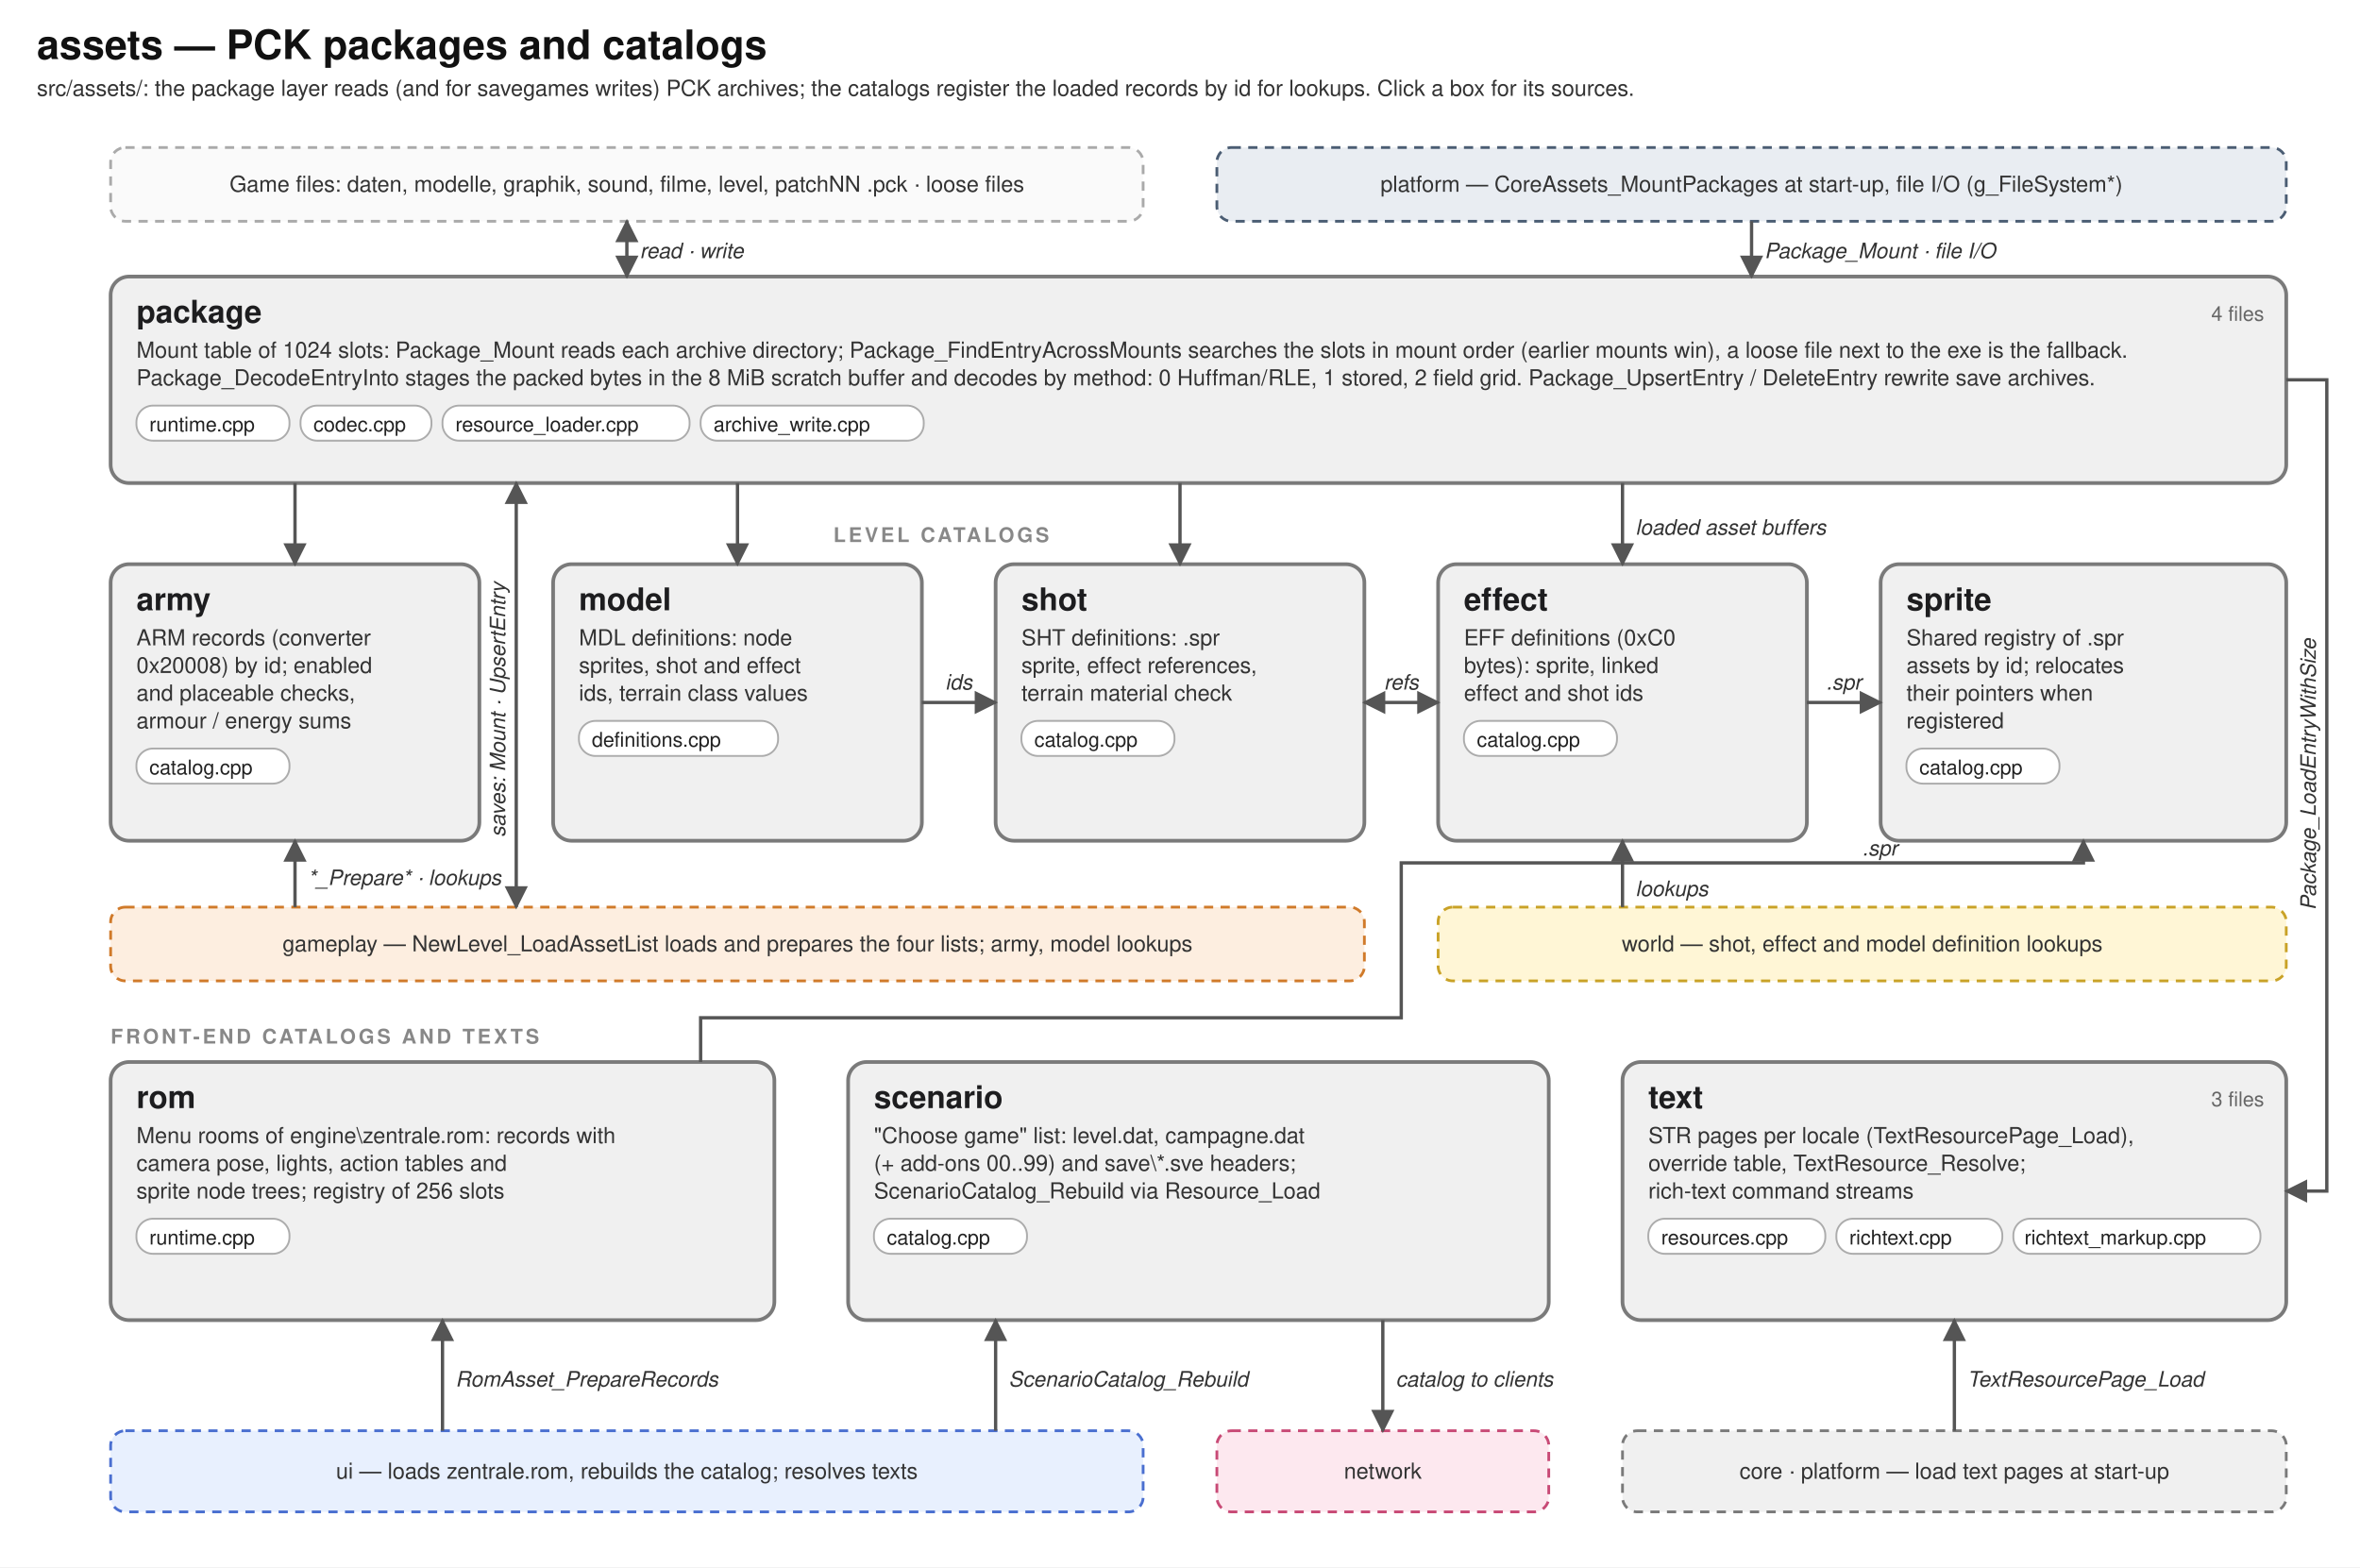
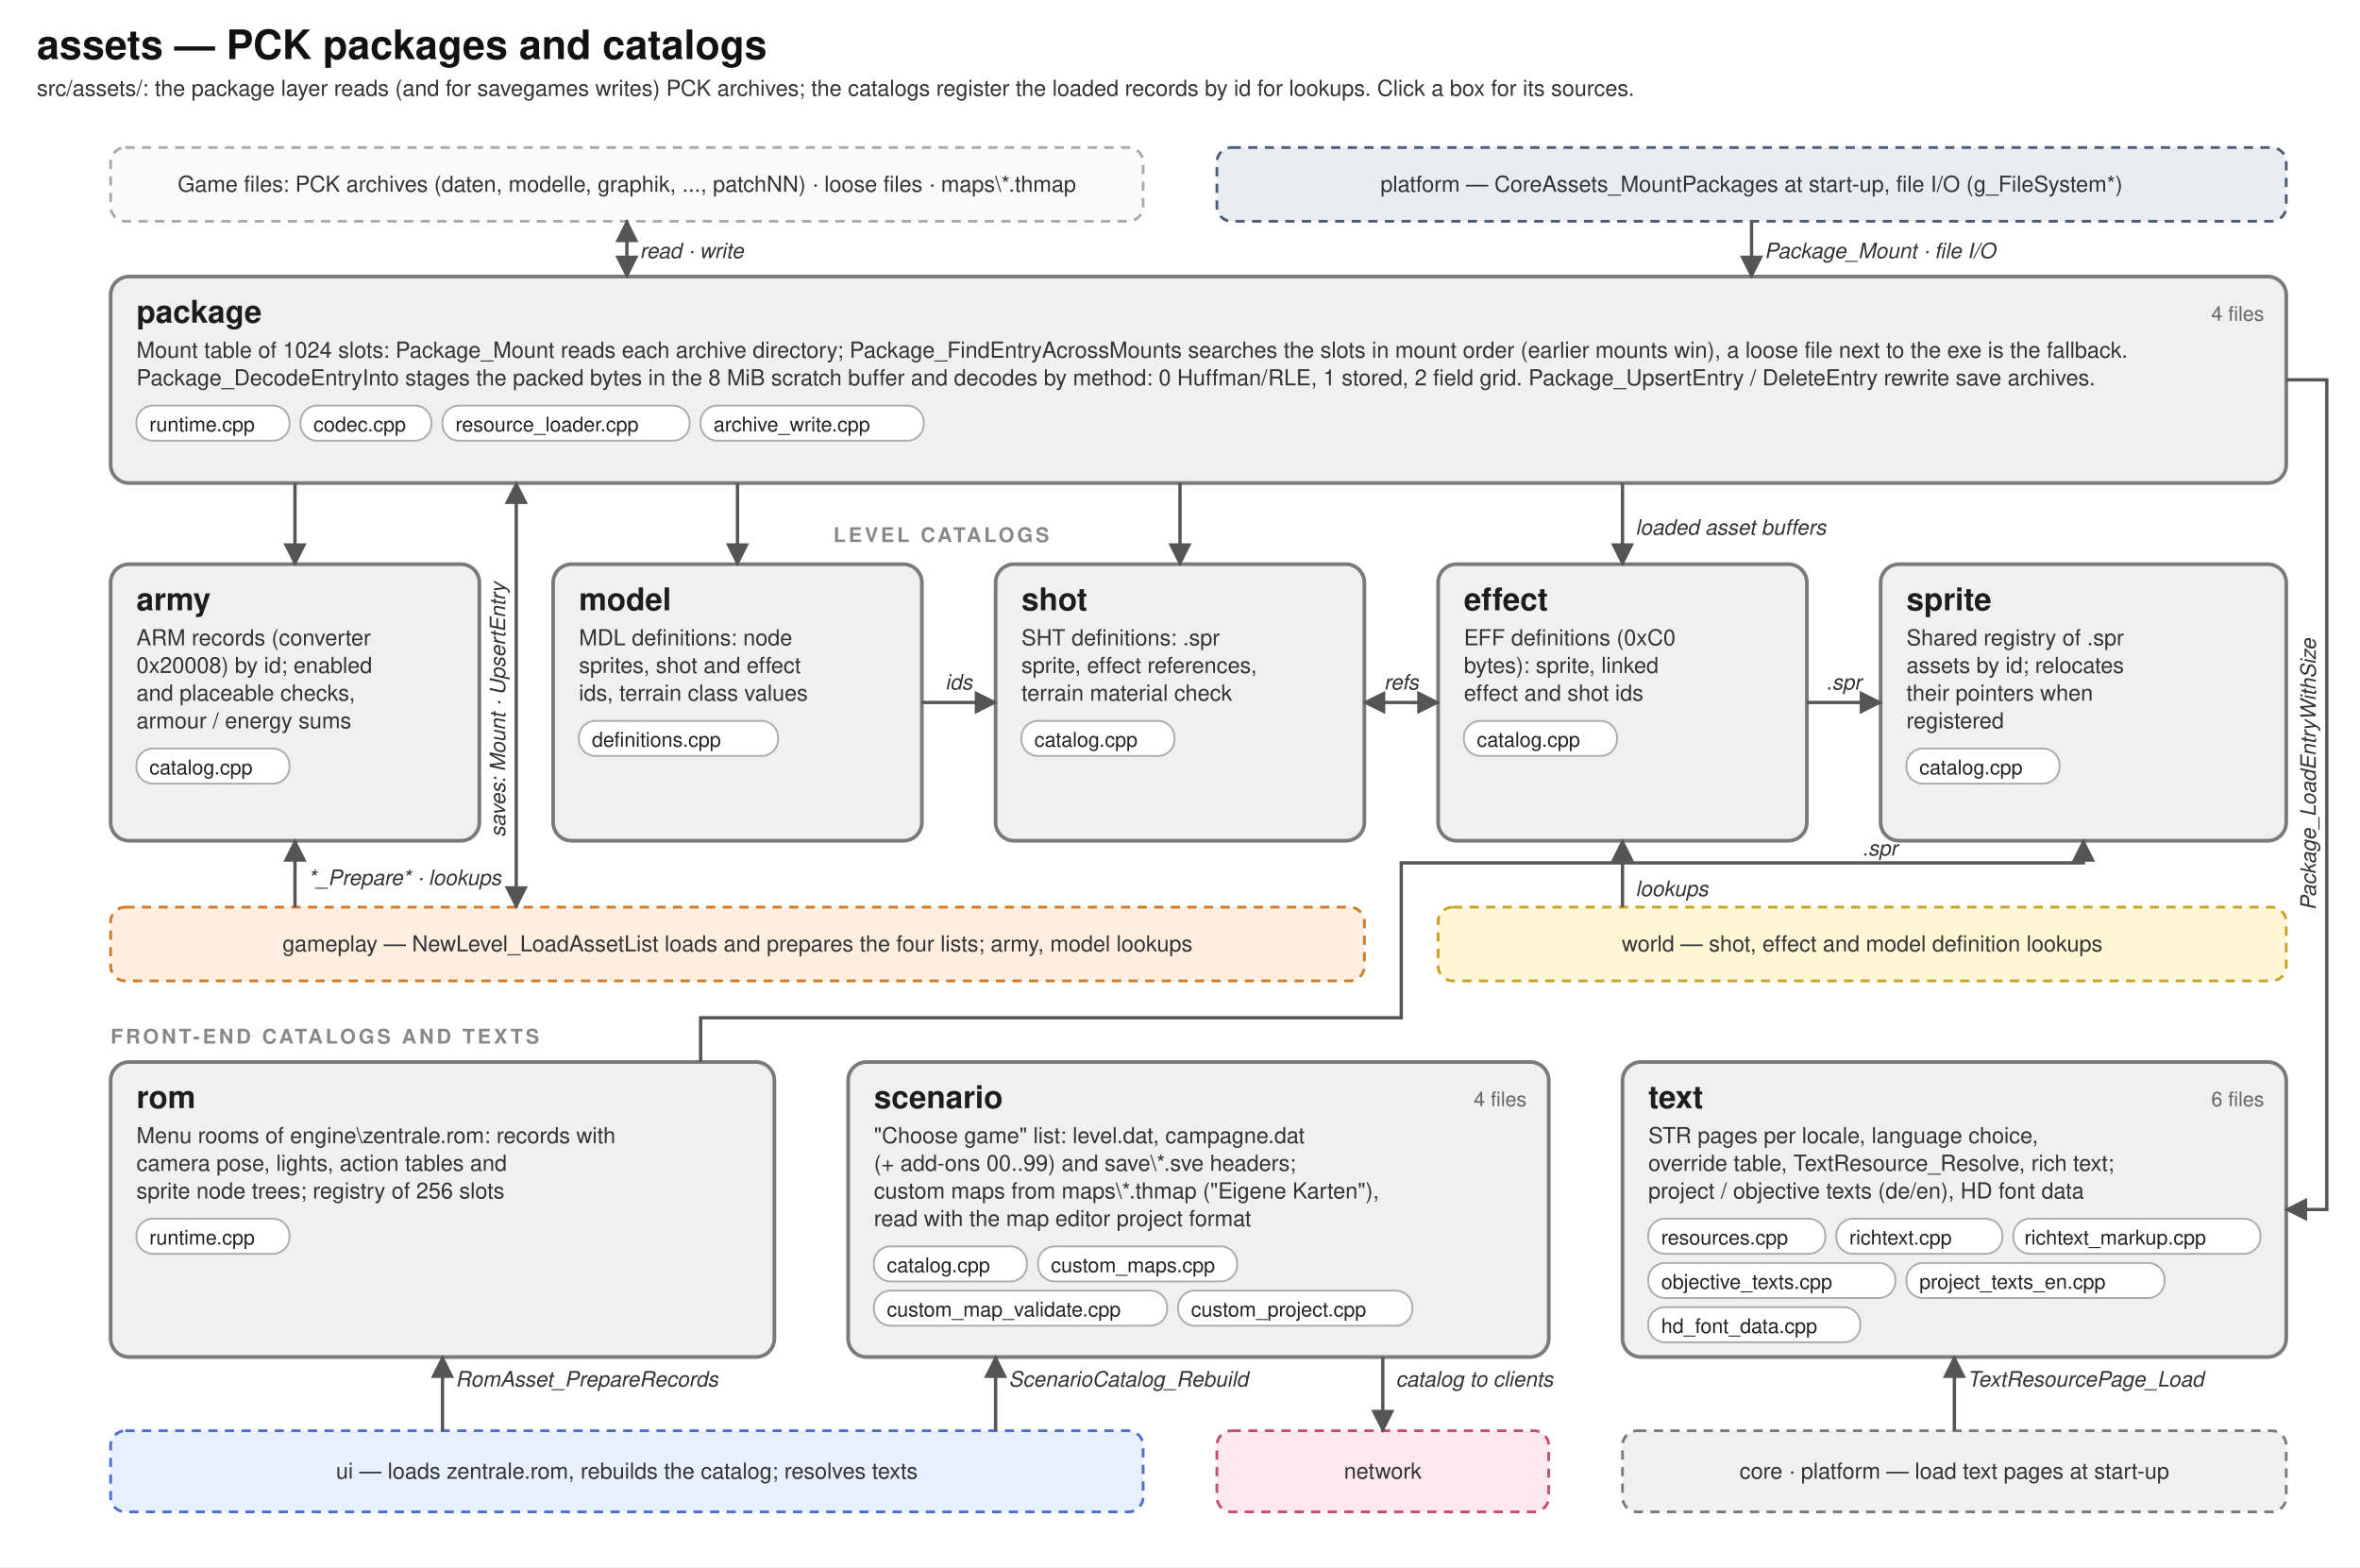
<svg xmlns="http://www.w3.org/2000/svg" viewBox="0 0 1280 850" width="1280" height="850" font-family="Segoe UI, Helvetica, Arial, sans-serif">
  <defs>
    <marker id="ar" viewBox="0 0 10 10" refX="9" refY="5" markerWidth="7" markerHeight="7" orient="auto-start-reverse">
      <path d="M0,0 L10,5 L0,10 z" fill="#555" />
    </marker>
    <style>.t{font-size:17px;font-weight:700;fill:#1d1d1f}.d{font-size:12px;fill:#333}.m{font-size:11px;fill:#222}.f{font-size:11px;fill:#666}.l{font-size:11.5px;fill:#333;font-style:italic}.h{font-size:11px;font-weight:700;fill:#888;letter-spacing:1.5px}</style>
  </defs>
  <rect width="1280" height="850" fill="#fff" />
  <text x="20" y="32" style="font-size:22px;font-weight:700;fill:#111">assets — PCK packages and catalogs</text>
  <text x="20" y="52" class="d">src/assets/: the package layer reads (and for savegames writes) PCK archives; the catalogs register the loaded records by id for lookups. Click a box for its sources.</text>
  <rect x="60" y="80" width="560" height="40" rx="8" fill="#fafafa" stroke="#aaaaaa" stroke-width="1.5" stroke-dasharray="5 4" />
-   <text x="340.0" y="104.0" class="d" text-anchor="middle">Game files: daten, modelle, graphik, sound, filme, level, patchNN .pck · loose files</text>
+   <text x="340.0" y="104.0" class="d" text-anchor="middle">Game files: PCK archives (daten, modelle, graphik, ..., patchNN) · loose files · maps\*.thmap</text>
  <a href="../platform/README.md">
    <g>
      <rect x="660" y="80" width="580" height="40" rx="8" fill="#e9edf2" stroke="#4b5d73" stroke-width="1.5" stroke-dasharray="5 4" />
      <text x="950.0" y="104.0" class="d" text-anchor="middle">platform — CoreAssets_MountPackages at start-up, file I/O (g_FileSystem*)</text>
    </g>
  </a>
  <a href="../../../src/assets/package/">
    <g>
      <rect x="60" y="150" width="1180" height="112" rx="10" fill="#f0f0f0" stroke="#7a7a7a" stroke-width="2" />
      <text x="74" y="175" class="t">package</text>
      <text x="1228" y="174" class="f" text-anchor="end">4 files</text>
      <text x="74" y="194" class="d">Mount table of 1024 slots: Package_Mount reads each archive directory; Package_FindEntryAcrossMounts searches the slots in mount order (earlier mounts win), a loose file next to the exe is the fallback.</text>
      <text x="74" y="209" class="d">Package_DecodeEntryInto stages the packed bytes in the 8 MiB scratch buffer and decodes by method: 0 Huffman/RLE, 1 stored, 2 field grid. Package_UpsertEntry / DeleteEntry rewrite save archives.</text>
      <rect x="74" y="220" width="83" height="19" rx="9" fill="#fff" stroke="#7a7a7a" stroke-opacity="0.6" />
      <text x="81" y="234" class="m">runtime.cpp</text>
      <rect x="163" y="220" width="71" height="19" rx="9" fill="#fff" stroke="#7a7a7a" stroke-opacity="0.6" />
      <text x="170" y="234" class="m">codec.cpp</text>
      <rect x="240" y="220" width="134" height="19" rx="9" fill="#fff" stroke="#7a7a7a" stroke-opacity="0.6" />
      <text x="247" y="234" class="m">resource_loader.cpp</text>
      <rect x="380" y="220" width="121" height="19" rx="9" fill="#fff" stroke="#7a7a7a" stroke-opacity="0.6" />
      <text x="387" y="234" class="m">archive_write.cpp</text>
    </g>
  </a>
  <path d="M340,120 L340,150" stroke="#555" stroke-width="1.8" fill="none" marker-end="url(#ar)" marker-start="url(#ar)" />
  <text x="347" y="140" class="l" text-anchor="start">read · write</text>
  <path d="M950,120 L950,150" stroke="#555" stroke-width="1.8" fill="none" marker-end="url(#ar)" />
  <text x="957" y="140" class="l" text-anchor="start">Package_Mount · file I/O</text>
  <text x="452" y="294" class="h" text-anchor="start">LEVEL CATALOGS</text>
  <a href="../../../src/assets/army/">
    <g>
      <rect x="60" y="306" width="200" height="150" rx="10" fill="#f0f0f0" stroke="#7a7a7a" stroke-width="2" />
      <text x="74" y="331" class="t">army</text>
      <text x="74" y="350" class="d">ARM records (converter</text>
      <text x="74" y="365" class="d">0x20008) by id; enabled</text>
      <text x="74" y="380" class="d">and placeable checks,</text>
      <text x="74" y="395" class="d">armour / energy sums</text>
      <rect x="74" y="406" width="83" height="19" rx="9" fill="#fff" stroke="#7a7a7a" stroke-opacity="0.6" />
      <text x="81" y="420" class="m">catalog.cpp</text>
    </g>
  </a>
  <a href="../../../src/assets/model/">
    <g>
      <rect x="300" y="306" width="200" height="150" rx="10" fill="#f0f0f0" stroke="#7a7a7a" stroke-width="2" />
      <text x="314" y="331" class="t">model</text>
      <text x="314" y="350" class="d">MDL definitions: node</text>
      <text x="314" y="365" class="d">sprites, shot and effect</text>
      <text x="314" y="380" class="d">ids, terrain class values</text>
      <rect x="314" y="391" width="108" height="19" rx="9" fill="#fff" stroke="#7a7a7a" stroke-opacity="0.6" />
      <text x="321" y="405" class="m">definitions.cpp</text>
    </g>
  </a>
  <a href="../../../src/assets/shot/">
    <g>
      <rect x="540" y="306" width="200" height="150" rx="10" fill="#f0f0f0" stroke="#7a7a7a" stroke-width="2" />
      <text x="554" y="331" class="t">shot</text>
      <text x="554" y="350" class="d">SHT definitions: .spr</text>
      <text x="554" y="365" class="d">sprite, effect references,</text>
      <text x="554" y="380" class="d">terrain material check</text>
      <rect x="554" y="391" width="83" height="19" rx="9" fill="#fff" stroke="#7a7a7a" stroke-opacity="0.6" />
      <text x="561" y="405" class="m">catalog.cpp</text>
    </g>
  </a>
  <a href="../../../src/assets/effect/">
    <g>
      <rect x="780" y="306" width="200" height="150" rx="10" fill="#f0f0f0" stroke="#7a7a7a" stroke-width="2" />
      <text x="794" y="331" class="t">effect</text>
      <text x="794" y="350" class="d">EFF definitions (0xC0</text>
      <text x="794" y="365" class="d">bytes): sprite, linked</text>
      <text x="794" y="380" class="d">effect and shot ids</text>
      <rect x="794" y="391" width="83" height="19" rx="9" fill="#fff" stroke="#7a7a7a" stroke-opacity="0.6" />
      <text x="801" y="405" class="m">catalog.cpp</text>
    </g>
  </a>
  <a href="../../../src/assets/sprite/">
    <g>
      <rect x="1020" y="306" width="220" height="150" rx="10" fill="#f0f0f0" stroke="#7a7a7a" stroke-width="2" />
      <text x="1034" y="331" class="t">sprite</text>
      <text x="1034" y="350" class="d">Shared registry of .spr</text>
      <text x="1034" y="365" class="d">assets by id; relocates</text>
      <text x="1034" y="380" class="d">their pointers when</text>
      <text x="1034" y="395" class="d">registered</text>
      <rect x="1034" y="406" width="83" height="19" rx="9" fill="#fff" stroke="#7a7a7a" stroke-opacity="0.6" />
      <text x="1041" y="420" class="m">catalog.cpp</text>
    </g>
  </a>
  <path d="M160,262 L160,306" stroke="#555" stroke-width="1.8" fill="none" marker-end="url(#ar)" />
  <path d="M400,262 L400,306" stroke="#555" stroke-width="1.8" fill="none" marker-end="url(#ar)" />
  <path d="M640,262 L640,306" stroke="#555" stroke-width="1.8" fill="none" marker-end="url(#ar)" />
  <path d="M880,262 L880,306" stroke="#555" stroke-width="1.8" fill="none" marker-end="url(#ar)" />
  <text x="887" y="290" class="l" text-anchor="start">loaded asset buffers</text>
  <path d="M500,381 L540,381" stroke="#555" stroke-width="1.8" fill="none" marker-end="url(#ar)" />
  <text x="520" y="374" class="l" text-anchor="middle">ids</text>
  <path d="M740,381 L780,381" stroke="#555" stroke-width="1.8" fill="none" marker-end="url(#ar)" marker-start="url(#ar)" />
  <text x="760" y="374" class="l" text-anchor="middle">refs</text>
  <path d="M980,381 L1020,381" stroke="#555" stroke-width="1.8" fill="none" marker-end="url(#ar)" />
  <text x="1000" y="374" class="l" text-anchor="middle">.spr</text>
  <a href="../gameplay/README.md">
    <g>
      <rect x="60" y="492" width="680" height="40" rx="8" fill="#fdeee0" stroke="#d07a2a" stroke-width="1.5" stroke-dasharray="5 4" />
      <text x="400.0" y="516.0" class="d" text-anchor="middle">gameplay — NewLevel_LoadAssetList loads and prepares the four lists; army, model lookups</text>
    </g>
  </a>
  <a href="../world/README.md">
    <g>
      <rect x="780" y="492" width="460" height="40" rx="8" fill="#fff6d6" stroke="#c9a227" stroke-width="1.5" stroke-dasharray="5 4" />
      <text x="1010.0" y="516.0" class="d" text-anchor="middle">world — shot, effect and model definition lookups</text>
    </g>
  </a>
  <path d="M160,492 L160,456" stroke="#555" stroke-width="1.8" fill="none" marker-end="url(#ar)" />
  <text x="167" y="480" class="l" text-anchor="start">*_Prepare* · lookups</text>
  <path d="M880,492 L880,456" stroke="#555" stroke-width="1.8" fill="none" marker-end="url(#ar)" />
  <text x="887" y="486" class="l" text-anchor="start">lookups</text>
  <path d="M280,492 L280,262" stroke="#555" stroke-width="1.8" fill="none" marker-end="url(#ar)" marker-start="url(#ar)" />
  <text x="274" y="385" class="l" text-anchor="middle" transform="rotate(-90 274 385)">saves: Mount · UpsertEntry</text>
  <text x="60" y="566" class="h" text-anchor="start">FRONT-END CATALOGS AND TEXTS</text>
  <a href="../../../src/assets/rom/">
    <g>
-       <rect x="60" y="576" width="360" height="140" rx="10" fill="#f0f0f0" stroke="#7a7a7a" stroke-width="2" />
+       <rect x="60" y="576" width="360" height="160" rx="10" fill="#f0f0f0" stroke="#7a7a7a" stroke-width="2" />
      <text x="74" y="601" class="t">rom</text>
      <text x="74" y="620" class="d">Menu rooms of engine\zentrale.rom: records with</text>
      <text x="74" y="635" class="d">camera pose, lights, action tables and</text>
      <text x="74" y="650" class="d">sprite node trees; registry of 256 slots</text>
      <rect x="74" y="661" width="83" height="19" rx="9" fill="#fff" stroke="#7a7a7a" stroke-opacity="0.6" />
      <text x="81" y="675" class="m">runtime.cpp</text>
    </g>
  </a>
  <a href="../../../src/assets/scenario/">
    <g>
-       <rect x="460" y="576" width="380" height="140" rx="10" fill="#f0f0f0" stroke="#7a7a7a" stroke-width="2" />
+       <rect x="460" y="576" width="380" height="160" rx="10" fill="#f0f0f0" stroke="#7a7a7a" stroke-width="2" />
      <text x="474" y="601" class="t">scenario</text>
+       <text x="828" y="600" class="f" text-anchor="end">4 files</text>
      <text x="474" y="620" class="d">"Choose game" list: level.dat, campagne.dat</text>
      <text x="474" y="635" class="d">(+ add-ons 00..99) and save\*.sve headers;</text>
-       <text x="474" y="650" class="d">ScenarioCatalog_Rebuild via Resource_Load</text>
-       <rect x="474" y="661" width="83" height="19" rx="9" fill="#fff" stroke="#7a7a7a" stroke-opacity="0.6" />
-       <text x="481" y="675" class="m">catalog.cpp</text>
+       <text x="474" y="650" class="d">custom maps from maps\*.thmap ("Eigene Karten"),</text>
+       <text x="474" y="665" class="d">read with the map editor project format</text>
+       <rect x="474" y="676" width="83" height="19" rx="9" fill="#fff" stroke="#7a7a7a" stroke-opacity="0.6" />
+       <text x="481" y="690" class="m">catalog.cpp</text>
+       <rect x="563" y="676" width="108" height="19" rx="9" fill="#fff" stroke="#7a7a7a" stroke-opacity="0.6" />
+       <text x="570" y="690" class="m">custom_maps.cpp</text>
+       <rect x="474" y="700" width="159" height="19" rx="9" fill="#fff" stroke="#7a7a7a" stroke-opacity="0.6" />
+       <text x="481" y="714" class="m">custom_map_validate.cpp</text>
+       <rect x="639" y="700" width="127" height="19" rx="9" fill="#fff" stroke="#7a7a7a" stroke-opacity="0.6" />
+       <text x="646" y="714" class="m">custom_project.cpp</text>
    </g>
  </a>
  <a href="../../../src/assets/text/">
    <g>
-       <rect x="880" y="576" width="360" height="140" rx="10" fill="#f0f0f0" stroke="#7a7a7a" stroke-width="2" />
+       <rect x="880" y="576" width="360" height="160" rx="10" fill="#f0f0f0" stroke="#7a7a7a" stroke-width="2" />
      <text x="894" y="601" class="t">text</text>
-       <text x="1228" y="600" class="f" text-anchor="end">3 files</text>
-       <text x="894" y="620" class="d">STR pages per locale (TextResourcePage_Load),</text>
-       <text x="894" y="635" class="d">override table, TextResource_Resolve;</text>
-       <text x="894" y="650" class="d">rich-text command streams</text>
+       <text x="1228" y="600" class="f" text-anchor="end">6 files</text>
+       <text x="894" y="620" class="d">STR pages per locale, language choice,</text>
+       <text x="894" y="635" class="d">override table, TextResource_Resolve, rich text;</text>
+       <text x="894" y="650" class="d">project / objective texts (de/en), HD font data</text>
      <rect x="894" y="661" width="96" height="19" rx="9" fill="#fff" stroke="#7a7a7a" stroke-opacity="0.6" />
      <text x="901" y="675" class="m">resources.cpp</text>
      <rect x="996" y="661" width="90" height="19" rx="9" fill="#fff" stroke="#7a7a7a" stroke-opacity="0.6" />
      <text x="1003" y="675" class="m">richtext.cpp</text>
      <rect x="1092" y="661" width="134" height="19" rx="9" fill="#fff" stroke="#7a7a7a" stroke-opacity="0.6" />
      <text x="1098" y="675" class="m">richtext_markup.cpp</text>
+       <rect x="894" y="685" width="134" height="19" rx="9" fill="#fff" stroke="#7a7a7a" stroke-opacity="0.6" />
+       <text x="901" y="699" class="m">objective_texts.cpp</text>
+       <rect x="1034" y="685" width="140" height="19" rx="9" fill="#fff" stroke="#7a7a7a" stroke-opacity="0.6" />
+       <text x="1041" y="699" class="m">project_texts_en.cpp</text>
+       <rect x="894" y="709" width="115" height="19" rx="9" fill="#fff" stroke="#7a7a7a" stroke-opacity="0.6" />
+       <text x="901" y="723" class="m">hd_font_data.cpp</text>
    </g>
  </a>
  <path d="M380,576 L380,552 L760,552 L760,468 L1130,468 L1130,456" stroke="#555" stroke-width="1.8" fill="none" marker-end="url(#ar)" />
  <text x="1010" y="464" class="l" text-anchor="start">.spr</text>
-   <path d="M1240,206 L1262,206 L1262,646 L1240,646" stroke="#555" stroke-width="1.8" fill="none" marker-end="url(#ar)" />
+   <path d="M1240,206 L1262,206 L1262,656 L1240,656" stroke="#555" stroke-width="1.8" fill="none" marker-end="url(#ar)" />
  <text x="1256" y="420" class="l" text-anchor="middle" transform="rotate(-90 1256 420)">Package_LoadEntryWithSize</text>
  <a href="../ui/README.md">
    <g>
      <rect x="60" y="776" width="560" height="44" rx="8" fill="#e8f0fe" stroke="#4a6fd0" stroke-width="1.5" stroke-dasharray="5 4" />
      <text x="340.0" y="802.0" class="d" text-anchor="middle">ui — loads zentrale.rom, rebuilds the catalog; resolves texts</text>
    </g>
  </a>
  <a href="../network/README.md">
    <g>
      <rect x="660" y="776" width="180" height="44" rx="8" fill="#fde8ef" stroke="#c84a76" stroke-width="1.5" stroke-dasharray="5 4" />
      <text x="750.0" y="802.0" class="d" text-anchor="middle">network</text>
    </g>
  </a>
  <a href="../core/README.md">
    <g>
      <rect x="880" y="776" width="360" height="44" rx="8" fill="#f0f0f0" stroke="#7a7a7a" stroke-width="1.5" stroke-dasharray="5 4" />
      <text x="1060.0" y="802.0" class="d" text-anchor="middle">core · platform — load text pages at start-up</text>
    </g>
  </a>
-   <path d="M240,776 L240,716" stroke="#555" stroke-width="1.8" fill="none" marker-end="url(#ar)" />
+   <path d="M240,776 L240,736" stroke="#555" stroke-width="1.8" fill="none" marker-end="url(#ar)" />
  <text x="247" y="752" class="l" text-anchor="start">RomAsset_PrepareRecords</text>
-   <path d="M540,776 L540,716" stroke="#555" stroke-width="1.8" fill="none" marker-end="url(#ar)" />
+   <path d="M540,776 L540,736" stroke="#555" stroke-width="1.8" fill="none" marker-end="url(#ar)" />
  <text x="547" y="752" class="l" text-anchor="start">ScenarioCatalog_Rebuild</text>
-   <path d="M750,716 L750,776" stroke="#555" stroke-width="1.8" fill="none" marker-end="url(#ar)" />
+   <path d="M750,736 L750,776" stroke="#555" stroke-width="1.8" fill="none" marker-end="url(#ar)" />
  <text x="757" y="752" class="l" text-anchor="start">catalog to clients</text>
-   <path d="M1060,776 L1060,716" stroke="#555" stroke-width="1.8" fill="none" marker-end="url(#ar)" />
+   <path d="M1060,776 L1060,736" stroke="#555" stroke-width="1.8" fill="none" marker-end="url(#ar)" />
  <text x="1067" y="752" class="l" text-anchor="start">TextResourcePage_Load</text>
</svg>
